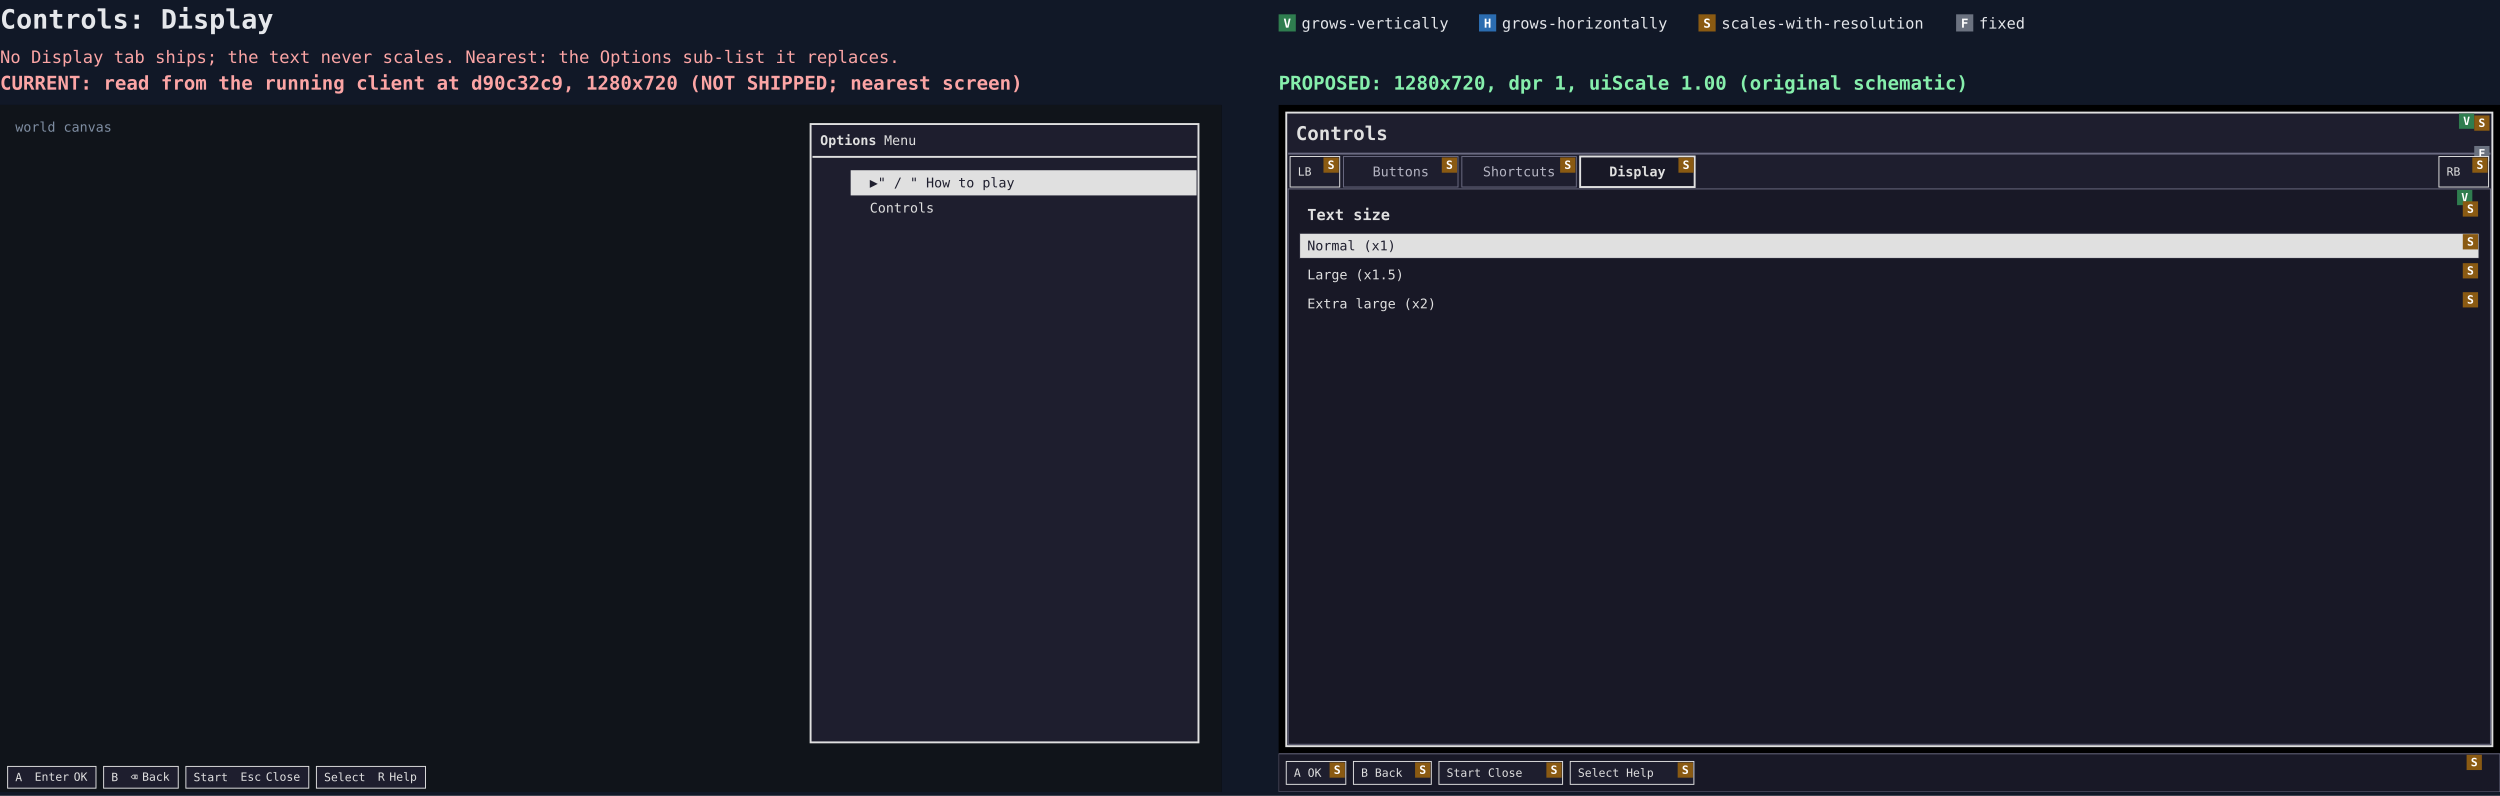
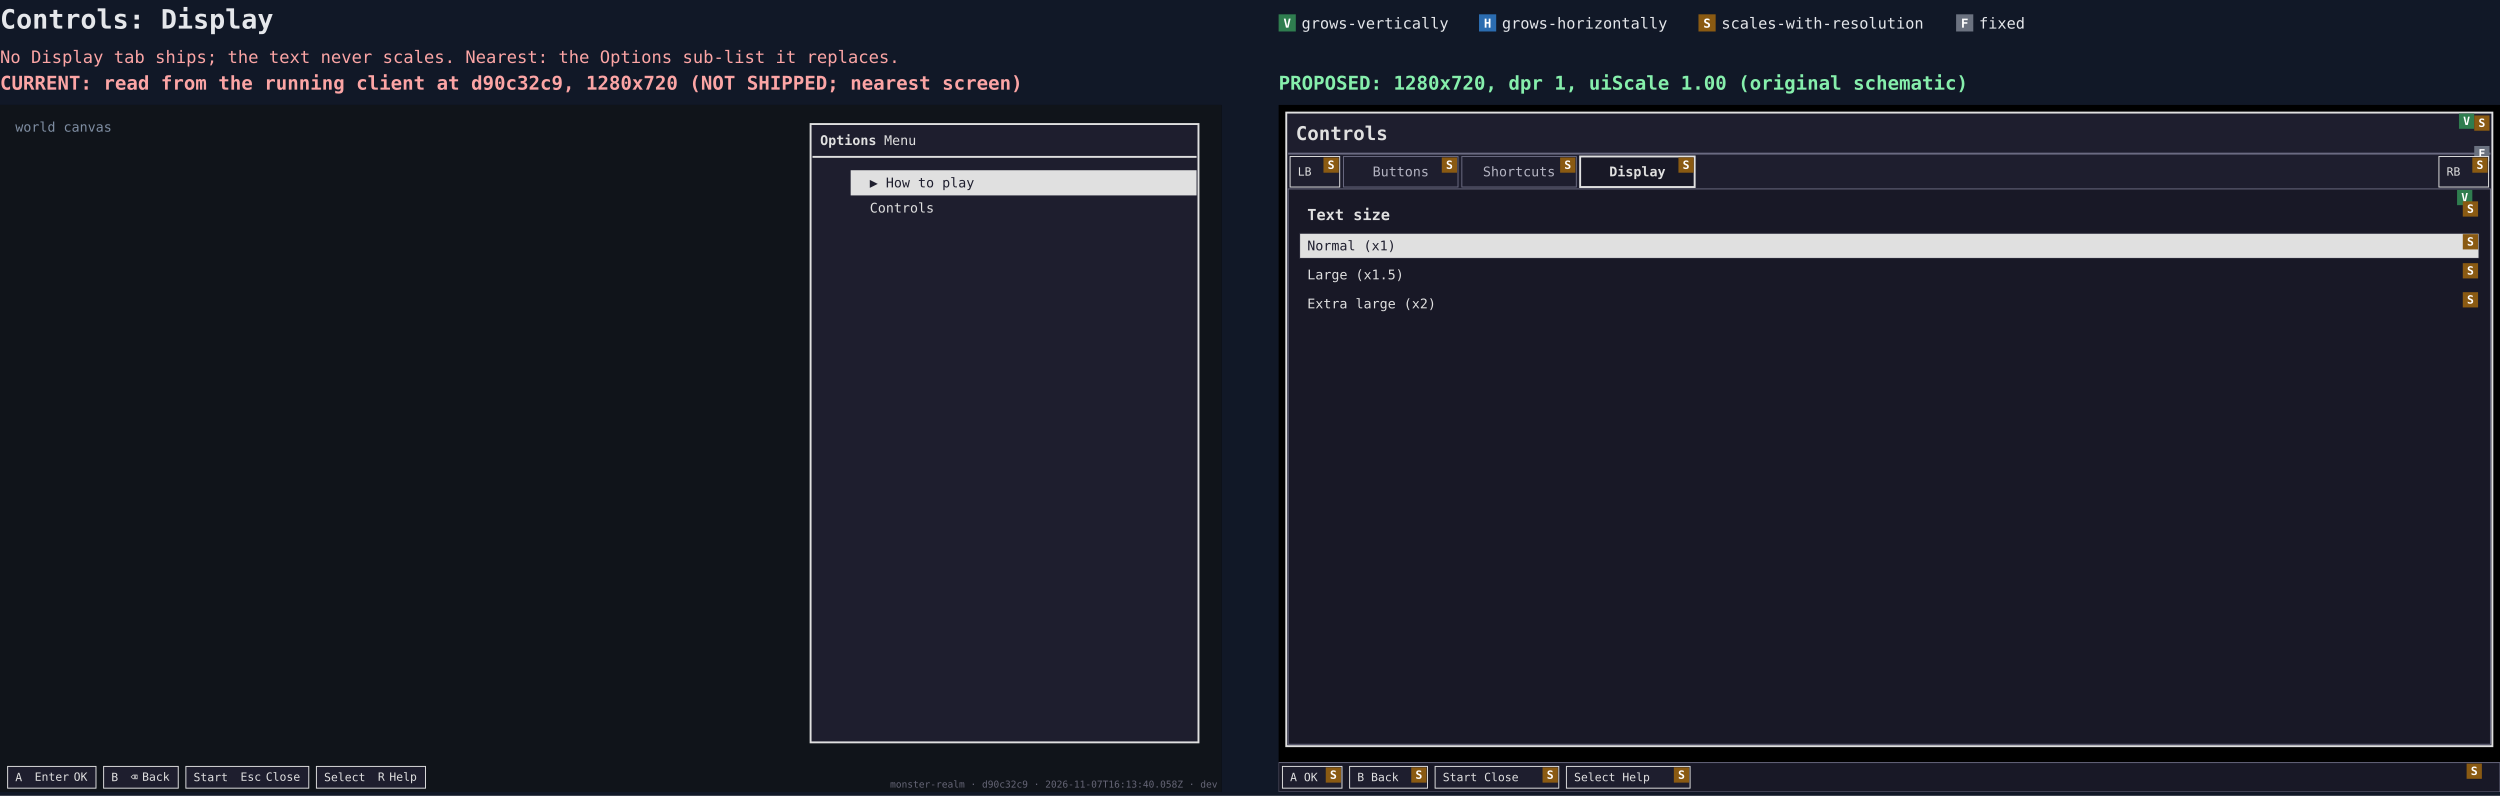
<svg xmlns="http://www.w3.org/2000/svg" viewBox="0 0 2620 834" width="2620" height="834">
  <rect width="2620" height="834" fill="#111827" />
  <text x="0" y="30" font-family="ui-monospace,Menlo,Consolas,monospace" font-size="28" font-weight="bold" fill="#e5e7eb">Controls: Display</text>
  <rect x="1340" y="15" width="18" height="18" fill="#2f7d4f" />
  <text x="1349" y="29" font-family="ui-monospace,Menlo,Consolas,monospace" font-size="13" font-weight="bold" fill="#fff" text-anchor="middle">V</text>
  <text x="1364" y="30" font-family="ui-monospace,Menlo,Consolas,monospace" font-size="16" fill="#e5e7eb">grows-vertically</text>
  <rect x="1550" y="15" width="18" height="18" fill="#2b6cb0" />
  <text x="1559" y="29" font-family="ui-monospace,Menlo,Consolas,monospace" font-size="13" font-weight="bold" fill="#fff" text-anchor="middle">H</text>
  <text x="1574" y="30" font-family="ui-monospace,Menlo,Consolas,monospace" font-size="16" fill="#e5e7eb">grows-horizontally</text>
  <rect x="1780" y="15" width="18" height="18" fill="#8a5a12" />
  <text x="1789" y="29" font-family="ui-monospace,Menlo,Consolas,monospace" font-size="13" font-weight="bold" fill="#fff" text-anchor="middle">S</text>
  <text x="1804" y="30" font-family="ui-monospace,Menlo,Consolas,monospace" font-size="16" fill="#e5e7eb">scales-with-resolution</text>
  <rect x="2050" y="15" width="18" height="18" fill="#6b7280" />
  <text x="2059" y="29" font-family="ui-monospace,Menlo,Consolas,monospace" font-size="13" font-weight="bold" fill="#fff" text-anchor="middle">F</text>
  <text x="2074" y="30" font-family="ui-monospace,Menlo,Consolas,monospace" font-size="16" fill="#e5e7eb">fixed</text>
  <text x="0" y="94" font-family="ui-monospace,Menlo,Consolas,monospace" font-size="20" font-weight="bold" fill="#fca5a5">CURRENT: read from the running client at d90c32c9, 1280x720 (NOT SHIPPED; nearest screen)</text>
  <text x="1340" y="94" font-family="ui-monospace,Menlo,Consolas,monospace" font-size="20" font-weight="bold" fill="#86efac">PROPOSED: 1280x720, dpr 1, uiScale 1.00 (original schematic)</text>
  <text x="0" y="66" font-family="ui-monospace,Menlo,Consolas,monospace" font-size="18" fill="#fca5a5">No Display tab ships; the text never scales. Nearest: the Options sub-list it replaces.</text>
  <svg x="0" y="110" width="1280" height="720" viewBox="0 0 1280 720" data-panel="current" data-captures="main-menu-options">
    <rect x="0" y="0" width="1280" height="720" fill="#000" />
    <rect x="0" y="0" width="1280" height="720" fill="#10141a" />
    <text x="16" y="28" font-family="ui-monospace,Menlo,Consolas,monospace" font-size="14" fill="#7f8ea3">world canvas</text>
    <rect x="849.5" y="20" width="406.5" height="648" fill="rgb(30, 30, 46)" stroke="rgb(224, 224, 224)" stroke-width="2" />
    <line x1="851.5" y1="54.4" x2="1254" y2="54.4" stroke="rgb(224, 224, 224)" stroke-width="2" />
    <text x="859.5" y="41.96" font-family="ui-monospace,Menlo,Consolas,monospace" font-size="14" font-weight="bold" fill="rgb(224, 224, 224)">Options</text>
    <text x="926.5" y="41.96" font-family="ui-monospace,Menlo,Consolas,monospace" font-size="14" fill="rgb(224, 224, 224)">Menu</text>
    <rect x="891.5" y="68.4" width="362.5" height="26.4" fill="rgb(224, 224, 224)" />
-     <text x="911.5" y="86.36" font-family="ui-monospace,Menlo,Consolas,monospace" font-size="14" fill="rgb(30, 30, 46)">▶" / " How to play</text>
+     <text x="911.5" y="86.36" font-family="ui-monospace,Menlo,Consolas,monospace" font-size="14" fill="rgb(30, 30, 46)">▶ How to play</text>
    <text x="911.5" y="112.76" font-family="ui-monospace,Menlo,Consolas,monospace" font-size="14" fill="rgb(224, 224, 224)">Controls</text>
    <rect x="8" y="693.2" width="92.6" height="22.8" fill="rgb(30, 30, 46)" stroke="rgb(224, 224, 224)" stroke-width="1" />
    <text x="16" y="708.68" font-family="ui-monospace,Menlo,Consolas,monospace" font-size="12" fill="rgb(224, 224, 224)">A</text>
    <text x="36.3" y="708.28" font-family="ui-monospace,Menlo,Consolas,monospace" font-size="12" fill="rgb(224, 224, 224)">Enter</text>
    <text x="77.2" y="708.28" font-family="ui-monospace,Menlo,Consolas,monospace" font-size="12" fill="rgb(224, 224, 224)">OK</text>
    <rect x="108.6" y="693.2" width="78.2" height="22.8" fill="rgb(30, 30, 46)" stroke="rgb(224, 224, 224)" stroke-width="1" />
    <text x="116.6" y="708.68" font-family="ui-monospace,Menlo,Consolas,monospace" font-size="12" fill="rgb(224, 224, 224)">B</text>
    <text x="136.9" y="708.28" font-family="ui-monospace,Menlo,Consolas,monospace" font-size="12" fill="rgb(224, 224, 224)">⌫</text>
    <text x="148.9" y="708.28" font-family="ui-monospace,Menlo,Consolas,monospace" font-size="12" fill="rgb(224, 224, 224)">Back</text>
    <rect x="194.8" y="693.2" width="128.8" height="22.8" fill="rgb(30, 30, 46)" stroke="rgb(224, 224, 224)" stroke-width="1" />
    <text x="202.8" y="708.68" font-family="ui-monospace,Menlo,Consolas,monospace" font-size="12" fill="rgb(224, 224, 224)">Start</text>
    <text x="252" y="708.28" font-family="ui-monospace,Menlo,Consolas,monospace" font-size="12" fill="rgb(224, 224, 224)">Esc</text>
    <text x="278.5" y="708.28" font-family="ui-monospace,Menlo,Consolas,monospace" font-size="12" fill="rgb(224, 224, 224)">Close</text>
    <rect x="331.6" y="693.2" width="114.3" height="22.8" fill="rgb(30, 30, 46)" stroke="rgb(224, 224, 224)" stroke-width="1" />
    <text x="339.6" y="708.68" font-family="ui-monospace,Menlo,Consolas,monospace" font-size="12" fill="rgb(224, 224, 224)">Select</text>
    <text x="396" y="708.28" font-family="ui-monospace,Menlo,Consolas,monospace" font-size="12" fill="rgb(224, 224, 224)">R</text>
    <text x="408" y="708.28" font-family="ui-monospace,Menlo,Consolas,monospace" font-size="12" fill="rgb(224, 224, 224)">Help</text>
+     <text x="932.8" y="715.4" font-family="ui-monospace,Menlo,Consolas,monospace" font-size="10" fill="rgb(102, 102, 119)">monster-realm · d90c32c9 · 2026-11-07T16:13:40.058Z · dev</text>
  </svg>
  <svg x="1340" y="110" width="1280" height="720" viewBox="0 0 1280 720" data-panel="proposed" data-window="1280x720@1">
    <rect width="1280" height="720" fill="#000" />
    <g class="el" data-el="Controls frame" data-sizing="grows-vertically">
      <rect x="8" y="8" width="1264" height="664" fill="#1e1e2e" stroke="#e0e0e0" stroke-width="2" />
      <rect x="1237" y="9" width="16" height="16" fill="#2f7d4f" />
      <text x="1245" y="21" font-family="ui-monospace,Menlo,Consolas,monospace" font-size="12" font-weight="bold" fill="#fff" text-anchor="middle">V</text>
    </g>
    <g class="el" data-el="Controls" data-sizing="scales-with-resolution">
      <rect x="10" y="10" width="1260" height="40" fill="none" />
      <text x="18" y="36.8" font-family="ui-monospace,Menlo,Consolas,monospace" font-size="20" font-weight="bold" fill="#e0e0e0">Controls</text>
      <rect x="1253" y="11" width="16" height="16" fill="#8a5a12" />
      <text x="1261" y="23" font-family="ui-monospace,Menlo,Consolas,monospace" font-size="12" font-weight="bold" fill="#fff" text-anchor="middle">S</text>
    </g>
    <g class="el" data-el="separator" data-sizing="fixed">
      <rect x="10" y="50" width="1260" height="2" fill="#6b6b82" />
      <rect x="1253" y="43" width="16" height="16" fill="#6b7280" />
      <text x="1261" y="55" font-family="ui-monospace,Menlo,Consolas,monospace" font-size="12" font-weight="bold" fill="#fff" text-anchor="middle">F</text>
    </g>
    <g class="el" data-el="LB" data-sizing="scales-with-resolution">
      <rect x="12" y="54" width="52" height="32" fill="#1e1e2e" stroke="#e0e0e0" stroke-width="1" />
      <text x="20" y="74.08" font-family="ui-monospace,Menlo,Consolas,monospace" font-size="12" fill="#e0e0e0">LB</text>
      <rect x="47" y="55" width="16" height="16" fill="#8a5a12" />
      <text x="55" y="67" font-family="ui-monospace,Menlo,Consolas,monospace" font-size="12" font-weight="bold" fill="#fff" text-anchor="middle">S</text>
    </g>
    <g class="el" data-el="Buttons" data-sizing="scales-with-resolution">
      <rect x="68" y="54" width="120" height="32" fill="none" stroke="#6b6b82" stroke-width="1" />
      <text x="128" y="74.76" font-family="ui-monospace,Menlo,Consolas,monospace" font-size="14" fill="#b4b4c2" text-anchor="middle">Buttons</text>
      <rect x="171" y="55" width="16" height="16" fill="#8a5a12" />
      <text x="179" y="67" font-family="ui-monospace,Menlo,Consolas,monospace" font-size="12" font-weight="bold" fill="#fff" text-anchor="middle">S</text>
    </g>
    <g class="el" data-el="Shortcuts" data-sizing="scales-with-resolution">
      <rect x="192" y="54" width="120" height="32" fill="none" stroke="#6b6b82" stroke-width="1" />
      <text x="252" y="74.76" font-family="ui-monospace,Menlo,Consolas,monospace" font-size="14" fill="#b4b4c2" text-anchor="middle">Shortcuts</text>
      <rect x="295" y="55" width="16" height="16" fill="#8a5a12" />
      <text x="303" y="67" font-family="ui-monospace,Menlo,Consolas,monospace" font-size="12" font-weight="bold" fill="#fff" text-anchor="middle">S</text>
    </g>
    <g class="el" data-el="Display" data-sizing="scales-with-resolution">
      <rect x="316" y="54" width="120" height="32" fill="#181826" stroke="#e0e0e0" stroke-width="2" />
      <text x="376" y="74.76" font-family="ui-monospace,Menlo,Consolas,monospace" font-size="14" font-weight="bold" fill="#e0e0e0" text-anchor="middle">Display</text>
      <rect x="419" y="55" width="16" height="16" fill="#8a5a12" />
      <text x="427" y="67" font-family="ui-monospace,Menlo,Consolas,monospace" font-size="12" font-weight="bold" fill="#fff" text-anchor="middle">S</text>
    </g>
    <g class="el" data-el="RB" data-sizing="scales-with-resolution">
      <rect x="1216" y="54" width="52" height="32" fill="#1e1e2e" stroke="#e0e0e0" stroke-width="1" />
      <text x="1224" y="74.08" font-family="ui-monospace,Menlo,Consolas,monospace" font-size="12" fill="#e0e0e0">RB</text>
      <rect x="1251" y="55" width="16" height="16" fill="#8a5a12" />
      <text x="1259" y="67" font-family="ui-monospace,Menlo,Consolas,monospace" font-size="12" font-weight="bold" fill="#fff" text-anchor="middle">S</text>
    </g>
    <g class="el" data-el="Body" data-sizing="grows-vertically">
      <rect x="10" y="88" width="1260" height="582" fill="#181826" stroke="#6b6b82" stroke-width="1" />
      <rect x="1235" y="89" width="16" height="16" fill="#2f7d4f" />
      <text x="1243" y="101" font-family="ui-monospace,Menlo,Consolas,monospace" font-size="12" font-weight="bold" fill="#fff" text-anchor="middle">V</text>
    </g>
    <g class="el" data-el="Text size" data-sizing="scales-with-resolution">
      <rect x="22" y="100" width="1236" height="30.4" fill="none" />
      <text x="30" y="120.64" font-family="ui-monospace,Menlo,Consolas,monospace" font-size="16" font-weight="bold" fill="#e0e0e0">Text size</text>
      <rect x="1241" y="101" width="16" height="16" fill="#8a5a12" />
      <text x="1249" y="113" font-family="ui-monospace,Menlo,Consolas,monospace" font-size="12" font-weight="bold" fill="#fff" text-anchor="middle">S</text>
    </g>
    <g class="el" data-el="Normal (x1)" data-sizing="scales-with-resolution">
      <rect x="22" y="134.4" width="1236" height="26.4" fill="#e0e0e0" stroke="#1e1e2e" stroke-width="1" />
      <text x="30" y="152.36" font-family="ui-monospace,Menlo,Consolas,monospace" font-size="14" fill="#1e1e2e">Normal (x1)</text>
      <rect x="1241" y="135.4" width="16" height="16" fill="#8a5a12" />
      <text x="1249" y="147.4" font-family="ui-monospace,Menlo,Consolas,monospace" font-size="12" font-weight="bold" fill="#fff" text-anchor="middle">S</text>
    </g>
    <g class="el" data-el="Large (x1.5)" data-sizing="scales-with-resolution">
      <rect x="22" y="164.8" width="1236" height="26.4" fill="none" />
      <text x="30" y="182.76" font-family="ui-monospace,Menlo,Consolas,monospace" font-size="14" fill="#e0e0e0">Large (x1.5)</text>
      <rect x="1241" y="165.8" width="16" height="16" fill="#8a5a12" />
      <text x="1249" y="177.8" font-family="ui-monospace,Menlo,Consolas,monospace" font-size="12" font-weight="bold" fill="#fff" text-anchor="middle">S</text>
    </g>
    <g class="el" data-el="Extra large (x2)" data-sizing="scales-with-resolution">
      <rect x="22" y="195.2" width="1236" height="26.4" fill="none" />
      <text x="30" y="213.16" font-family="ui-monospace,Menlo,Consolas,monospace" font-size="14" fill="#e0e0e0">Extra large (x2)</text>
      <rect x="1241" y="196.2" width="16" height="16" fill="#8a5a12" />
      <text x="1249" y="208.2" font-family="ui-monospace,Menlo,Consolas,monospace" font-size="12" font-weight="bold" fill="#fff" text-anchor="middle">S</text>
    </g>
    <g class="el" data-el="Hint bar" data-sizing="scales-with-resolution">
-       <rect x="0" y="680" width="1280" height="40" fill="#181826" stroke="#6b6b82" stroke-width="1" />
-       <rect x="1245" y="681" width="16" height="16" fill="#8a5a12" />
-       <text x="1253" y="693" font-family="ui-monospace,Menlo,Consolas,monospace" font-size="12" font-weight="bold" fill="#fff" text-anchor="middle">S</text>
+       <rect x="0" y="689.2" width="1280" height="30.8" fill="#181826" stroke="#6b6b82" stroke-width="1" />
+       <rect x="1245" y="690.2" width="16" height="16" fill="#8a5a12" />
+       <text x="1253" y="702.2" font-family="ui-monospace,Menlo,Consolas,monospace" font-size="12" font-weight="bold" fill="#fff" text-anchor="middle">S</text>
    </g>
    <g class="el" data-el="A OK" data-sizing="scales-with-resolution">
-       <rect x="8" y="688" width="62.4" height="24" fill="#1e1e2e" stroke="#e0e0e0" stroke-width="1" />
-       <text x="16" y="704.08" font-family="ui-monospace,Menlo,Consolas,monospace" font-size="12" fill="#e0e0e0">A OK</text>
-       <rect x="53.4" y="689" width="16" height="16" fill="#8a5a12" />
-       <text x="61.4" y="701" font-family="ui-monospace,Menlo,Consolas,monospace" font-size="12" font-weight="bold" fill="#fff" text-anchor="middle">S</text>
+       <rect x="4" y="693.2" width="62.4" height="22.8" fill="#1e1e2e" stroke="#e0e0e0" stroke-width="1" />
+       <text x="12" y="708.68" font-family="ui-monospace,Menlo,Consolas,monospace" font-size="12" fill="#e0e0e0">A OK</text>
+       <rect x="49.4" y="694.2" width="16" height="16" fill="#8a5a12" />
+       <text x="57.4" y="706.2" font-family="ui-monospace,Menlo,Consolas,monospace" font-size="12" font-weight="bold" fill="#fff" text-anchor="middle">S</text>
    </g>
    <g class="el" data-el="B Back" data-sizing="scales-with-resolution">
-       <rect x="78.4" y="688" width="81.6" height="24" fill="#1e1e2e" stroke="#e0e0e0" stroke-width="1" />
-       <text x="86.4" y="704.08" font-family="ui-monospace,Menlo,Consolas,monospace" font-size="12" fill="#e0e0e0">B Back</text>
-       <rect x="143" y="689" width="16" height="16" fill="#8a5a12" />
-       <text x="151" y="701" font-family="ui-monospace,Menlo,Consolas,monospace" font-size="12" font-weight="bold" fill="#fff" text-anchor="middle">S</text>
+       <rect x="74.4" y="693.2" width="81.6" height="22.8" fill="#1e1e2e" stroke="#e0e0e0" stroke-width="1" />
+       <text x="82.4" y="708.68" font-family="ui-monospace,Menlo,Consolas,monospace" font-size="12" fill="#e0e0e0">B Back</text>
+       <rect x="139" y="694.2" width="16" height="16" fill="#8a5a12" />
+       <text x="147" y="706.2" font-family="ui-monospace,Menlo,Consolas,monospace" font-size="12" font-weight="bold" fill="#fff" text-anchor="middle">S</text>
    </g>
    <g class="el" data-el="Start Close" data-sizing="scales-with-resolution">
-       <rect x="168" y="688" width="129.6" height="24" fill="#1e1e2e" stroke="#e0e0e0" stroke-width="1" />
-       <text x="176" y="704.08" font-family="ui-monospace,Menlo,Consolas,monospace" font-size="12" fill="#e0e0e0">Start Close</text>
-       <rect x="280.6" y="689" width="16" height="16" fill="#8a5a12" />
-       <text x="288.6" y="701" font-family="ui-monospace,Menlo,Consolas,monospace" font-size="12" font-weight="bold" fill="#fff" text-anchor="middle">S</text>
+       <rect x="164" y="693.2" width="129.6" height="22.8" fill="#1e1e2e" stroke="#e0e0e0" stroke-width="1" />
+       <text x="172" y="708.68" font-family="ui-monospace,Menlo,Consolas,monospace" font-size="12" fill="#e0e0e0">Start Close</text>
+       <rect x="276.6" y="694.2" width="16" height="16" fill="#8a5a12" />
+       <text x="284.6" y="706.2" font-family="ui-monospace,Menlo,Consolas,monospace" font-size="12" font-weight="bold" fill="#fff" text-anchor="middle">S</text>
    </g>
    <g class="el" data-el="Select Help" data-sizing="scales-with-resolution">
-       <rect x="305.6" y="688" width="129.6" height="24" fill="#1e1e2e" stroke="#e0e0e0" stroke-width="1" />
-       <text x="313.6" y="704.08" font-family="ui-monospace,Menlo,Consolas,monospace" font-size="12" fill="#e0e0e0">Select Help</text>
-       <rect x="418.2" y="689" width="16" height="16" fill="#8a5a12" />
-       <text x="426.2" y="701" font-family="ui-monospace,Menlo,Consolas,monospace" font-size="12" font-weight="bold" fill="#fff" text-anchor="middle">S</text>
+       <rect x="301.6" y="693.2" width="129.6" height="22.8" fill="#1e1e2e" stroke="#e0e0e0" stroke-width="1" />
+       <text x="309.6" y="708.68" font-family="ui-monospace,Menlo,Consolas,monospace" font-size="12" fill="#e0e0e0">Select Help</text>
+       <rect x="414.2" y="694.2" width="16" height="16" fill="#8a5a12" />
+       <text x="422.2" y="706.2" font-family="ui-monospace,Menlo,Consolas,monospace" font-size="12" font-weight="bold" fill="#fff" text-anchor="middle">S</text>
    </g>
  </svg>
</svg>
